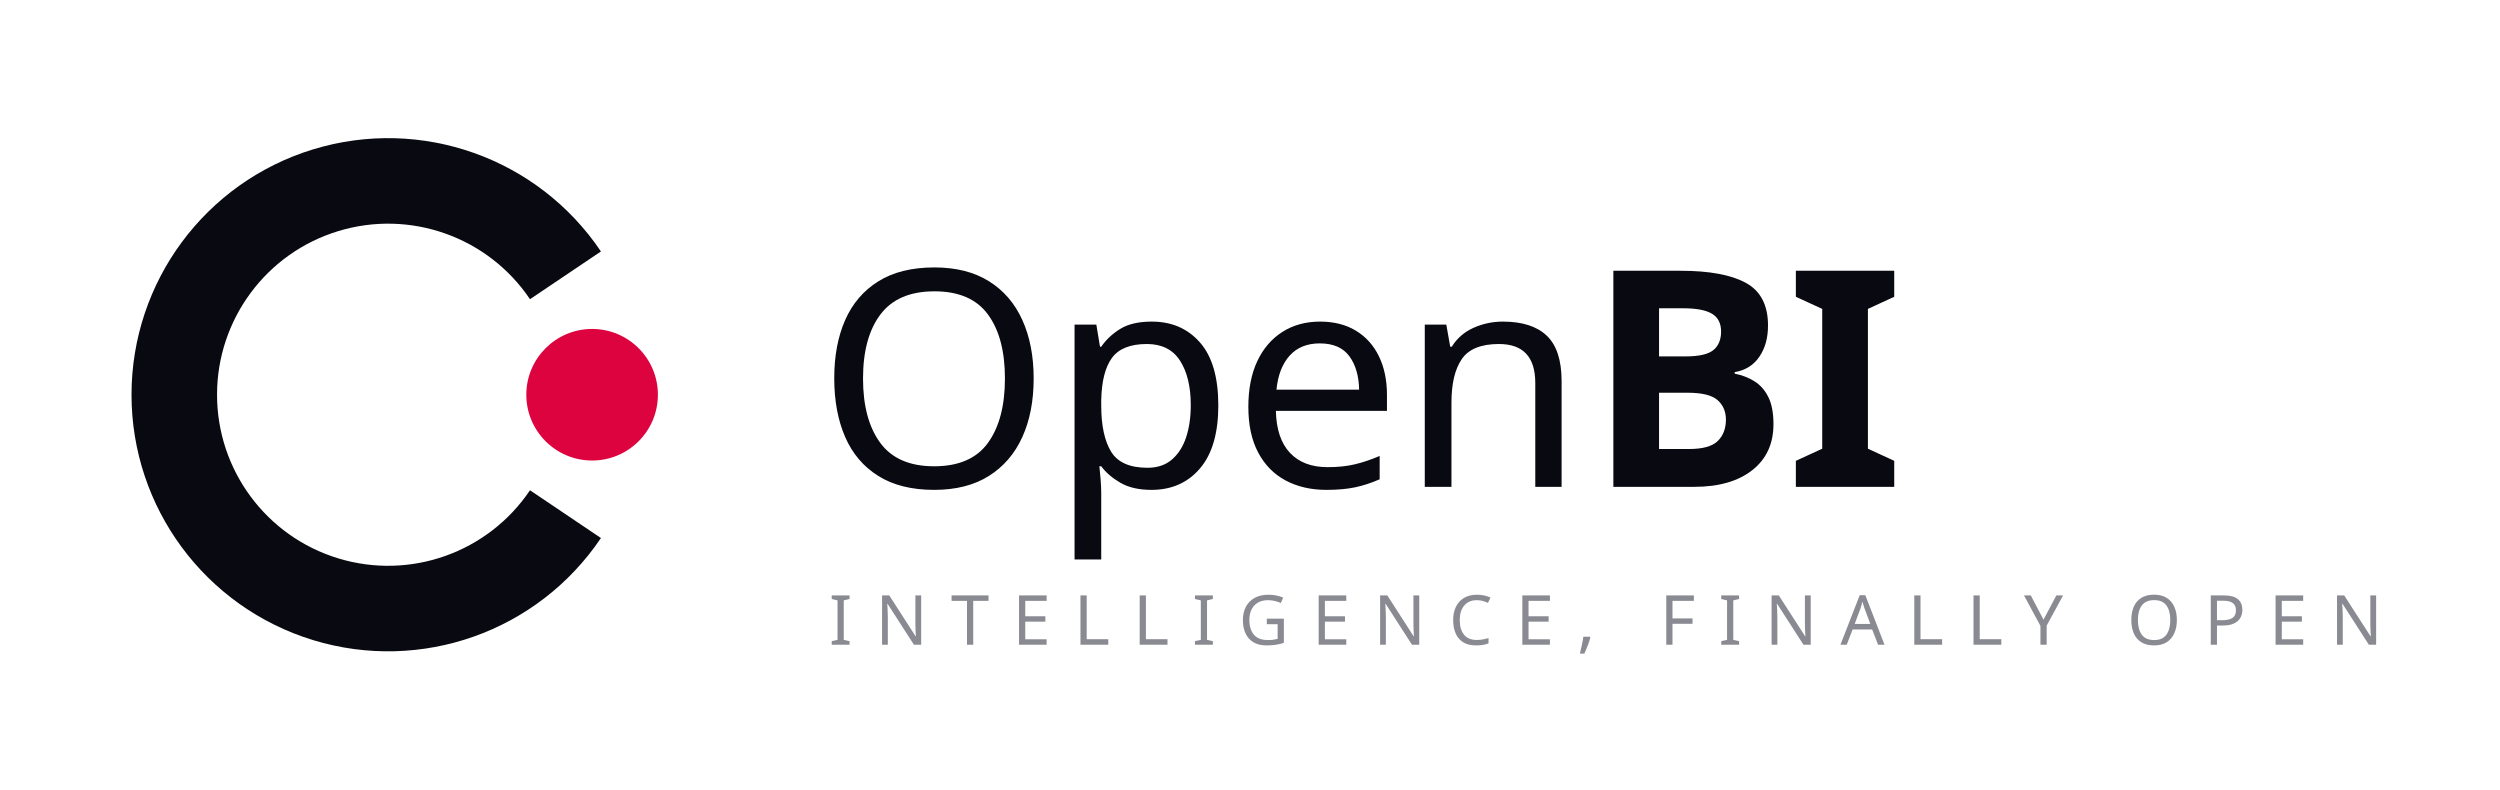
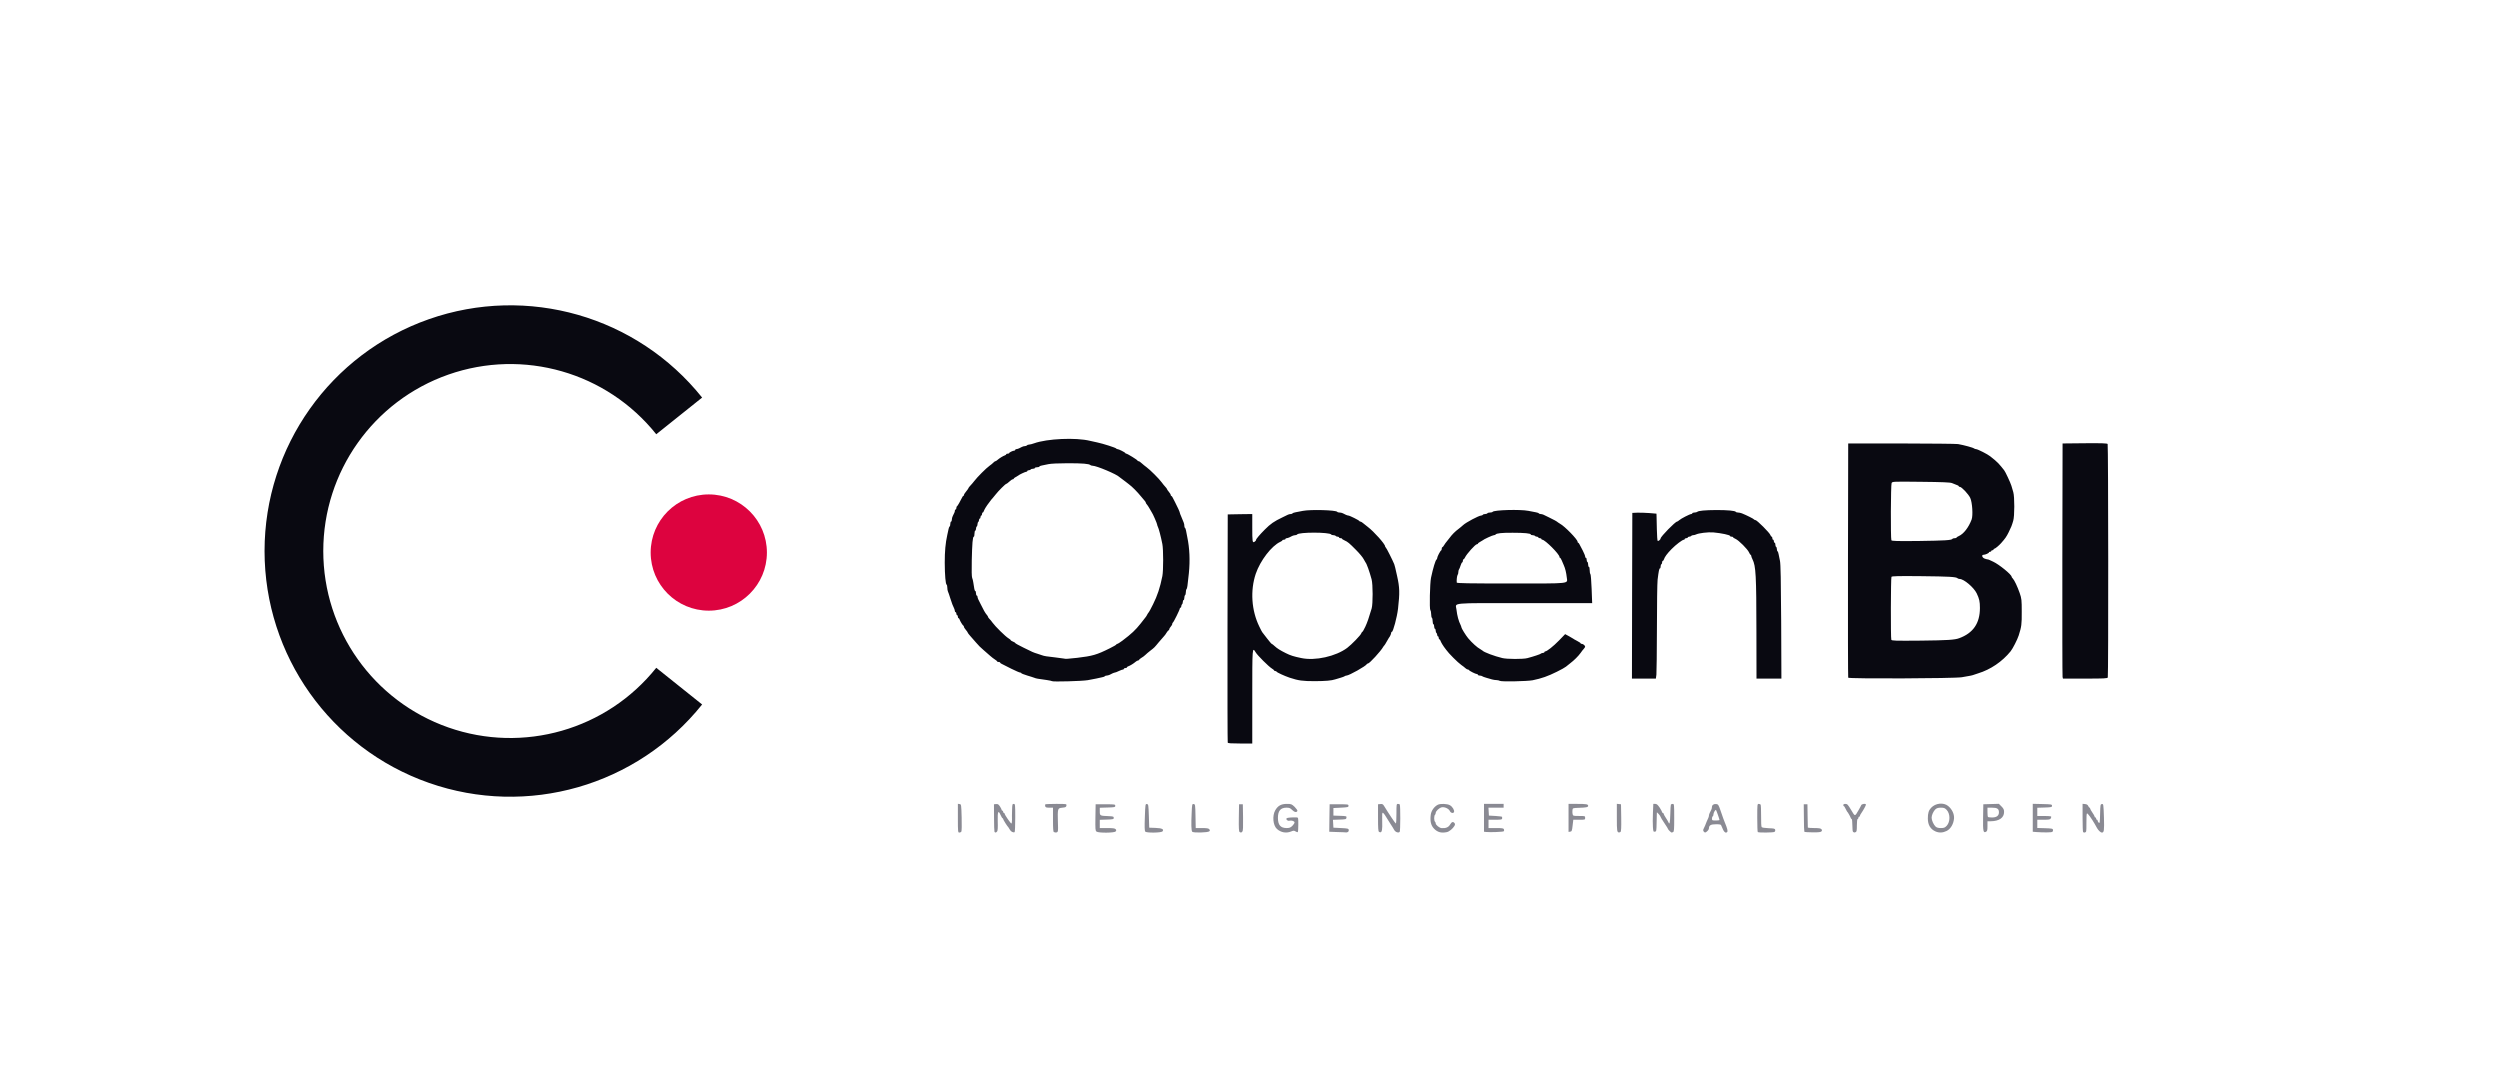
- <svg xmlns="http://www.w3.org/2000/svg" viewBox="0 0 760 240" font-family="Poppins, 'Avenir Next', 'Century Gothic', sans-serif">
-   <g transform="translate(0,-8)">
-     <path d="M 171.9 91.7 A 65 65 0 1 0 171.9 164.3" fill="none" stroke="#090911" stroke-width="26" stroke-linecap="butt" />
-     <circle cx="180" cy="128" r="20" fill="#DD033F" />
-   </g>
-   <text x="248" y="148" font-size="92" font-weight="400" fill="#090911" letter-spacing="-1">Open<tspan font-weight="700">BI</tspan>
-   </text>
-   <text x="252" y="196" font-size="21" font-weight="500" fill="#8A8A93" letter-spacing="7">INTELLIGENCE, FINALLY OPEN</text>
+ <svg xmlns="http://www.w3.org/2000/svg" viewBox="0 0 3312 1440">
+   <path d="M 899.8 551.0 A 286.6 286.6 0 1 0 899.8 909.0" fill="none" stroke="#090911" stroke-width="77.8" />
+   <circle cx="939" cy="732" r="77" fill="#DD033F" />
+   <path d="M1659.0 923.0C1659.0 857.2 1659.0 856.7 1663.5 864.2C1665.9 868.3 1680.8 883.1 1684.9 885.6C1686.6 886.6 1688.0 887.8 1688.0 888.2C1688.0 888.6 1688.6 889.0 1689.4 889.0C1690.2 889.0 1691.0 889.3 1691.2 889.8C1691.7 890.9 1701.7 895.5 1708.5 897.8C1720.3 901.7 1725.8 902.4 1742.0 902.4C1756.2 902.3 1763.9 901.7 1769.0 900.0C1770.4 899.6 1773.5 898.7 1776.0 897.9C1778.5 897.2 1780.9 896.3 1781.5 895.8C1782.0 895.4 1783.0 895.0 1783.8 895.0C1787.2 895.0 1809.8 882.3 1810.8 879.8C1811.0 879.4 1811.7 879.0 1812.3 879.0C1814.3 879.0 1829.4 862.5 1832.4 857.1C1832.9 856.2 1833.6 855.3 1834.0 855.0C1834.4 854.7 1835.7 852.5 1837.1 850.0C1838.4 847.5 1839.7 845.3 1840.0 845.0C1841.2 843.8 1843.0 839.9 1843.0 838.5C1843.0 837.7 1843.4 837.0 1844.0 837.0C1845.6 837.0 1850.8 817.6 1852.1 806.5C1854.5 785.3 1854.3 778.3 1850.9 763.2C1848.7 753.1 1847.8 749.4 1847.1 747.5C1845.2 742.7 1836.6 725.5 1835.8 725.2C1835.4 725.0 1835.0 724.3 1835.0 723.8C1835.0 720.8 1820.2 704.2 1812.0 698.0C1810.2 696.6 1807.6 694.5 1806.1 693.3C1804.7 692.0 1803.0 691.0 1802.3 691.0C1801.7 691.0 1801.0 690.7 1800.8 690.2C1800.4 689.2 1788.0 683.0 1786.3 683.0C1785.6 683.0 1784.1 682.5 1783.0 682.0C1781.9 681.4 1780.1 680.5 1779.0 680.0C1777.9 679.4 1775.9 679.0 1774.6 679.0C1773.2 679.0 1771.9 678.6 1771.6 678.1C1770.1 675.7 1736.3 674.8 1726.0 676.8C1723.0 677.4 1718.8 678.2 1716.7 678.6C1714.7 678.9 1712.7 679.6 1712.4 680.1C1712.1 680.6 1711.0 681.0 1709.9 681.0C1708.9 681.0 1707.2 681.4 1706.2 681.9C1705.3 682.4 1702.0 684.0 1699.0 685.4C1687.9 690.7 1683.2 693.9 1675.6 701.6C1668.9 708.3 1664.0 714.1 1664.0 715.3C1664.0 716.0 1663.1 717.1 1662.1 717.7C1659.2 719.5 1659.0 718.0 1659.0 698.4L1659.0 681.0L1642.8 681.2L1626.5 681.5L1626.2 832.0C1626.1 914.8 1626.2 983.1 1626.5 983.8C1626.8 984.7 1631.1 985.0 1643.0 985.0L1659.0 985.0L1659.0 923.0ZM1441.0 901.1C1444.6 900.5 1449.5 899.6 1452.0 899.0C1454.5 898.4 1458.0 897.6 1459.8 897.3C1461.6 897.0 1463.3 896.4 1463.6 895.9C1463.9 895.4 1465.0 895.0 1466.1 895.0C1467.1 895.0 1468.9 894.5 1470.0 894.0C1471.1 893.5 1472.9 892.5 1474.0 892.0C1475.1 891.5 1476.5 891.0 1477.0 891.0C1477.6 891.0 1480.0 890.1 1482.2 889.0C1484.5 887.9 1487.0 887.0 1487.7 887.0C1488.4 887.0 1489.0 886.5 1489.0 886.0C1489.0 885.5 1489.9 885.0 1491.0 885.0C1492.1 885.0 1493.0 884.6 1493.0 884.1C1493.0 883.6 1493.8 883.0 1494.8 882.7C1497.0 882.0 1501.9 879.0 1504.4 876.8C1505.5 875.8 1507.0 875.0 1507.7 875.0C1508.4 875.0 1509.0 874.6 1509.0 874.2C1509.0 873.8 1510.4 872.6 1512.0 871.6C1513.7 870.7 1516.1 868.9 1517.3 867.7C1518.5 866.5 1521.5 863.9 1524.0 862.0C1529.5 857.8 1529.4 857.8 1535.0 851.0C1537.5 848.0 1540.5 844.5 1541.7 843.3C1542.9 842.1 1544.7 839.7 1545.6 838.0C1546.6 836.4 1547.8 835.0 1548.2 835.0C1548.6 835.0 1549.0 834.4 1549.0 833.7C1549.0 833.0 1549.9 831.4 1551.0 830.2C1552.1 829.0 1553.0 827.4 1553.0 826.6C1553.0 825.8 1553.3 825.0 1553.8 824.8C1554.8 824.4 1563.0 807.8 1563.0 806.2C1563.0 805.6 1563.5 805.0 1564.0 805.0C1564.5 805.0 1565.0 804.1 1565.0 803.1C1565.0 802.0 1565.5 800.8 1566.0 800.5C1566.5 800.2 1567.0 798.8 1567.0 797.4C1567.0 796.1 1567.5 795.0 1568.0 795.0C1568.5 795.0 1569.0 793.7 1569.0 792.1C1569.0 790.4 1569.5 788.8 1570.0 788.5C1570.5 788.2 1571.0 786.4 1571.0 784.6C1571.0 782.9 1571.4 781.0 1571.9 780.5C1572.8 779.5 1573.2 777.0 1575.0 759.5C1576.7 742.5 1576.0 726.2 1572.9 711.5C1572.4 708.8 1571.6 705.0 1571.3 703.2C1571.0 701.4 1570.4 699.7 1569.9 699.4C1569.4 699.1 1569.0 697.8 1569.0 696.5C1569.0 694.1 1568.4 692.4 1564.9 684.3C1563.8 681.9 1563.0 679.7 1563.0 679.2C1563.0 678.3 1559.9 671.4 1556.8 665.5C1555.6 663.3 1554.2 660.5 1553.6 659.3C1553.0 658.0 1552.2 657.0 1551.8 657.0C1551.3 657.0 1551.0 656.4 1551.0 655.8C1551.0 655.1 1549.9 653.2 1548.5 651.6C1547.1 650.0 1546.0 648.3 1546.0 647.9C1546.0 647.5 1545.0 646.1 1543.7 644.8C1542.5 643.5 1540.3 640.9 1539.0 639.0C1535.8 634.5 1523.5 622.2 1519.0 619.0C1517.1 617.6 1514.2 615.3 1512.6 613.8C1511.0 612.2 1509.1 611.0 1508.4 611.0C1507.6 611.0 1507.0 610.6 1507.0 610.2C1507.0 609.3 1493.5 601.0 1492.1 601.0C1491.6 601.0 1491.0 600.7 1490.8 600.2C1490.4 599.2 1482.1 595.0 1480.5 595.0C1479.8 595.0 1479.0 594.7 1478.8 594.2C1478.4 593.2 1460.9 587.6 1453.5 586.1C1450.2 585.4 1445.9 584.5 1444.0 584.0C1425.2 579.4 1387.2 581.1 1370.0 587.3C1367.5 588.2 1364.5 589.0 1363.3 589.0C1362.1 589.0 1360.8 589.5 1360.5 590.0C1360.2 590.5 1359.0 591.0 1357.9 591.0C1356.9 591.0 1355.1 591.4 1354.0 592.0C1352.9 592.5 1351.1 593.5 1350.0 594.0C1348.9 594.5 1347.3 595.0 1346.5 595.0C1345.7 595.0 1345.0 595.5 1345.0 596.0C1345.0 596.5 1344.4 597.0 1343.7 597.0C1341.9 597.0 1337.0 599.4 1337.0 600.2C1337.0 600.7 1336.1 601.0 1335.0 601.0C1333.9 601.0 1333.0 601.4 1333.0 601.9C1333.0 602.4 1332.2 603.0 1331.2 603.3C1329.0 604.0 1324.1 607.0 1321.6 609.2C1320.5 610.2 1319.2 611.0 1318.7 611.0C1318.2 611.0 1317.0 611.8 1316.1 612.8C1315.2 613.8 1312.9 615.7 1311.0 617.0C1306.7 620.0 1294.5 632.2 1290.7 637.3C1289.1 639.4 1286.8 642.1 1285.4 643.5C1284.1 644.8 1283.0 646.3 1283.0 646.7C1283.0 647.1 1281.6 649.1 1280.0 651.0C1278.4 652.9 1277.0 655.1 1277.0 655.8C1277.0 656.4 1276.7 657.0 1276.2 657.0C1275.8 657.0 1275.0 658.0 1274.5 659.3C1272.3 663.9 1268.5 670.5 1267.8 670.8C1267.3 671.0 1267.0 672.0 1267.0 673.1C1267.0 674.1 1266.5 675.0 1266.0 675.0C1265.5 675.0 1265.0 675.7 1265.0 676.5C1265.0 678.0 1264.6 679.0 1262.2 683.7C1261.5 685.0 1261.0 687.1 1261.0 688.5C1261.0 689.9 1260.5 691.0 1260.0 691.0C1259.5 691.0 1259.0 692.3 1259.0 693.9C1259.0 695.6 1258.6 697.1 1258.1 697.4C1257.6 697.7 1257.0 699.2 1256.7 700.7C1256.3 702.3 1255.6 705.8 1255.0 708.5C1252.5 719.8 1251.6 730.3 1251.6 745.5C1251.7 762.5 1252.7 773.7 1254.1 774.6C1254.6 774.9 1255.0 776.7 1255.0 778.6C1255.0 780.5 1255.4 782.8 1255.9 783.8C1256.4 784.7 1257.7 788.6 1258.9 792.5C1261.1 799.3 1262.3 802.7 1264.1 806.2C1264.6 807.2 1265.0 808.7 1265.0 809.5C1265.0 810.3 1265.5 811.0 1266.0 811.0C1266.5 811.0 1267.0 811.9 1267.0 813.0C1267.0 814.1 1267.5 815.0 1268.0 815.0C1268.5 815.0 1269.0 815.9 1269.0 817.0C1269.0 818.1 1269.4 819.0 1269.9 819.0C1270.4 819.0 1271.0 819.8 1271.3 820.8C1272.1 823.1 1275.3 828.4 1276.2 828.8C1276.7 829.0 1277.0 829.7 1277.0 830.3C1277.0 831.0 1278.1 832.8 1279.5 834.4C1280.9 836.0 1282.0 837.6 1282.0 838.0C1282.0 838.4 1283.5 840.4 1285.2 842.3C1287.0 844.3 1290.5 848.3 1293.0 851.2C1295.4 854.2 1299.8 858.6 1302.8 861.0C1305.7 863.5 1309.8 867.0 1311.7 868.8C1313.7 870.6 1316.6 872.8 1318.2 873.8C1319.7 874.7 1321.0 875.8 1321.0 876.2C1321.0 876.6 1321.9 877.0 1323.0 877.0C1324.1 877.0 1325.0 877.3 1325.0 877.8C1325.0 878.6 1324.9 878.5 1339.7 885.9C1345.4 888.7 1350.6 891.0 1351.5 891.0C1352.3 891.0 1353.0 891.3 1353.0 891.8C1353.0 892.2 1356.5 893.6 1360.8 894.9C1365.0 896.1 1369.4 897.6 1370.5 898.0C1372.5 898.9 1374.9 899.3 1386.8 900.9C1390.3 901.4 1393.4 902.1 1393.8 902.4C1394.8 903.4 1433.3 902.4 1441.0 901.1ZM2030.5 901.2C2042.6 898.7 2050.5 895.9 2062.6 889.9C2068.1 887.2 2073.5 884.2 2074.6 883.2C2075.6 882.3 2078.1 880.3 2080.1 878.8C2085.2 875.0 2091.1 869.1 2094.0 865.0C2095.3 863.1 2097.2 860.6 2098.2 859.6C2099.2 858.5 2100.0 857.2 2100.0 856.7C2100.0 855.3 2097.3 853.0 2095.6 853.0C2094.7 853.0 2094.0 852.7 2094.0 852.2C2094.0 851.8 2091.9 850.4 2089.2 849.0C2086.6 847.7 2084.3 846.3 2084.0 846.0C2083.7 845.7 2081.3 844.3 2078.5 842.8L2073.5 840.1L2065.5 848.4C2057.8 856.3 2049.3 863.0 2047.1 863.0C2046.5 863.0 2046.0 863.5 2046.0 864.0C2046.0 864.5 2045.1 865.0 2044.1 865.0C2043.0 865.0 2041.9 865.4 2041.6 865.8C2041.1 866.6 2031.8 869.7 2023.4 871.9C2017.9 873.4 1996.3 873.3 1990.3 871.8C1979.8 869.3 1965.7 864.0 1964.0 861.9C1963.7 861.6 1962.4 860.7 1961.1 860.0C1957.2 858.0 1950.1 851.6 1945.0 845.5C1941.9 841.8 1936.0 832.2 1936.0 830.9C1936.0 830.4 1935.6 829.2 1935.1 828.2C1932.3 822.7 1930.5 815.9 1929.5 807.4C1928.5 798.1 1918.7 799.0 2019.8 799.0L2109.3 799.0L2108.6 780.3C2108.2 769.9 2107.5 761.1 2107.0 760.6C2106.4 760.0 2106.0 757.7 2106.0 755.3C2106.0 752.9 2105.6 751.0 2105.0 751.0C2104.4 751.0 2104.0 749.7 2104.0 748.1C2104.0 746.4 2103.6 744.8 2103.0 744.5C2102.4 744.2 2102.0 742.8 2102.0 741.4C2102.0 740.1 2101.6 739.0 2101.0 739.0C2100.4 739.0 2100.0 738.2 2100.0 737.2C2100.0 736.3 2098.6 732.8 2096.9 729.5C2095.2 726.2 2093.3 722.5 2092.6 721.3C2092.0 720.0 2091.2 719.0 2090.8 719.0C2090.3 719.0 2090.0 718.4 2090.0 717.7C2090.0 714.7 2072.9 697.1 2066.8 693.9C2065.5 693.2 2064.3 692.4 2064.0 692.1C2063.2 691.1 2058.0 688.2 2052.0 685.4C2049.0 684.0 2045.7 682.4 2044.8 681.9C2043.8 681.4 2042.1 681.0 2041.1 681.0C2040.0 681.0 2038.9 680.6 2038.6 680.1C2038.3 679.6 2036.6 679.0 2034.8 678.7C2033.0 678.4 2028.6 677.5 2025.0 676.8C2014.0 674.6 1979.0 675.6 1977.4 678.1C1977.1 678.6 1975.6 679.0 1974.0 679.0C1972.4 679.0 1970.8 679.4 1970.5 680.0C1970.2 680.5 1968.8 681.0 1967.5 681.0C1966.2 681.0 1964.8 681.4 1964.5 682.0C1964.2 682.5 1963.1 683.0 1962.2 683.0C1959.1 683.1 1942.1 692.1 1938.3 695.7C1937.1 696.9 1934.3 699.1 1932.3 700.7C1927.8 704.0 1923.7 708.1 1920.1 713.0C1918.7 714.9 1917.0 717.1 1916.3 717.8C1915.6 718.5 1914.3 720.4 1913.3 722.0C1912.4 723.7 1911.2 725.0 1910.8 725.0C1910.4 725.0 1910.0 725.9 1910.0 726.9C1910.0 728.0 1909.7 729.0 1909.2 729.2C1908.1 729.7 1904.0 737.6 1904.0 739.3C1904.0 740.1 1903.6 741.0 1903.2 741.2C1901.8 741.7 1898.5 752.7 1895.8 765.5C1894.3 772.7 1893.6 807.0 1894.9 808.3C1895.5 808.9 1896.0 811.3 1896.0 813.6C1896.0 816.0 1896.5 818.2 1897.0 818.5C1897.5 818.8 1898.0 820.9 1898.0 823.1C1898.0 825.2 1898.5 827.0 1899.0 827.0C1899.5 827.0 1900.0 828.4 1900.0 830.0C1900.0 831.6 1900.5 833.0 1901.0 833.0C1901.5 833.0 1902.0 834.1 1902.0 835.4C1902.0 836.8 1902.5 838.2 1903.0 838.5C1903.5 838.8 1904.0 840.0 1904.0 841.1C1904.0 842.1 1904.5 843.0 1905.0 843.0C1905.5 843.0 1906.0 843.9 1906.0 845.0C1906.0 846.1 1906.4 847.0 1906.9 847.0C1907.4 847.0 1908.0 847.8 1908.3 848.8C1908.9 850.6 1912.1 856.1 1913.0 857.0C1913.3 857.3 1914.7 859.1 1916.0 861.0C1919.0 865.4 1931.4 877.8 1936.0 881.0C1937.9 882.3 1940.4 884.2 1941.4 885.2C1942.5 886.2 1943.9 887.0 1944.6 887.0C1945.3 887.0 1946.0 887.3 1946.2 887.8C1946.6 888.8 1954.9 893.0 1956.6 893.0C1957.4 893.0 1958.0 893.5 1958.0 894.0C1958.0 894.5 1959.0 895.0 1960.3 895.0C1961.6 895.0 1963.0 895.4 1963.5 895.8C1964.1 896.3 1966.5 897.2 1969.0 897.9C1971.5 898.6 1974.9 899.6 1976.6 900.1C1978.3 900.6 1981.0 901.0 1982.6 901.0C1984.2 901.0 1986.2 901.5 1987.0 902.0C1988.9 903.3 2023.5 902.6 2030.5 901.2ZM2194.4 893.8C2194.7 890.9 2195.0 863.1 2195.1 832.0C2195.1 800.9 2195.5 772.1 2196.0 768.0C2197.4 756.6 2198.1 753.0 2199.1 753.0C2199.6 753.0 2200.0 751.9 2200.0 750.6C2200.0 749.2 2200.4 747.8 2201.0 747.5C2201.6 747.2 2202.0 746.0 2202.0 744.9C2202.0 743.9 2202.4 743.0 2202.9 743.0C2203.4 743.0 2204.0 742.2 2204.3 741.2C2205.4 737.8 2208.6 733.4 2214.5 727.4C2220.4 721.4 2228.9 715.0 2230.9 715.0C2231.5 715.0 2232.0 714.5 2232.0 714.0C2232.0 713.5 2232.9 713.0 2234.0 713.0C2235.1 713.0 2236.0 712.5 2236.0 712.0C2236.0 711.5 2236.9 711.0 2237.9 711.0C2239.0 711.0 2240.2 710.5 2240.5 710.0C2240.8 709.5 2242.0 709.0 2243.1 709.0C2244.1 709.0 2245.8 708.6 2246.8 708.1C2250.2 706.3 2262.7 704.8 2269.6 705.3C2280.5 706.3 2292.0 708.7 2292.0 710.1C2292.0 710.6 2292.9 711.0 2294.0 711.0C2295.1 711.0 2296.0 711.3 2296.0 711.8C2296.0 712.2 2297.5 713.2 2299.2 713.9C2303.5 715.8 2315.2 727.5 2317.1 731.8C2317.8 733.5 2318.8 735.0 2319.2 735.0C2319.7 735.0 2320.0 735.6 2320.0 736.3C2320.0 737.1 2320.8 739.2 2321.7 741.0C2326.2 750.0 2326.8 762.0 2326.9 836.8L2327.0 899.0L2343.5 899.0L2360.0 899.0L2359.7 823.8C2359.4 769.8 2359.0 746.9 2358.1 743.0C2357.5 740.0 2356.7 736.0 2356.3 734.2C2356.0 732.4 2355.4 730.7 2354.9 730.4C2354.4 730.1 2354.0 728.8 2354.0 727.5C2354.0 726.2 2353.6 724.8 2353.0 724.5C2352.4 724.2 2352.0 722.8 2352.0 721.4C2352.0 720.1 2351.6 719.0 2351.0 719.0C2350.4 719.0 2350.0 718.1 2350.0 717.0C2350.0 715.9 2349.6 715.0 2349.0 715.0C2348.4 715.0 2348.0 714.1 2348.0 713.0C2348.0 711.9 2347.6 711.0 2347.1 711.0C2346.6 711.0 2345.8 710.0 2345.4 708.8C2344.5 705.9 2327.6 689.0 2325.6 689.0C2324.8 689.0 2324.0 688.6 2323.8 688.2C2323.5 687.4 2313.7 682.5 2307.7 680.1C2306.2 679.5 2303.8 679.0 2302.5 679.0C2301.2 679.0 2299.9 678.6 2299.6 678.1C2298.6 676.6 2288.9 675.7 2274.0 675.7C2258.8 675.8 2250.1 676.6 2248.5 678.1C2248.0 678.6 2246.3 679.0 2244.8 679.0C2243.3 679.0 2242.0 679.5 2242.0 680.0C2242.0 680.5 2241.4 681.0 2240.6 681.0C2238.7 681.0 2227.0 687.0 2224.6 689.2C2223.5 690.2 2222.3 691.0 2221.8 691.0C2219.5 691.0 2200.0 710.9 2200.0 713.3C2200.0 714.7 2197.1 717.2 2196.1 716.6C2195.7 716.3 2195.1 709.4 2195.0 701.3C2194.9 693.1 2194.7 685.1 2194.6 683.5L2194.5 680.5L2185.0 679.7C2179.8 679.3 2172.6 679.1 2169.0 679.2L2162.5 679.5L2162.2 789.2L2162.0 899.0L2177.9 899.0L2193.7 899.0L2194.4 893.8ZM2599.0 897.2C2610.1 895.3 2612.4 894.9 2614.5 894.1C2615.6 893.6 2618.3 892.7 2620.5 892.1C2637.0 887.1 2652.6 876.5 2663.7 862.8C2666.5 859.3 2672.6 847.4 2674.4 841.8C2678.1 830.1 2678.5 827.2 2678.4 810.5C2678.4 794.7 2678.2 793.0 2675.7 785.7C2672.7 777.1 2668.6 768.4 2666.4 766.2C2665.6 765.5 2665.0 764.5 2665.0 764.1C2665.0 761.2 2648.2 747.6 2640.5 744.1C2638.8 743.4 2636.7 742.4 2635.8 741.9C2634.8 741.4 2633.4 741.0 2632.7 741.0C2632.0 741.0 2630.2 740.4 2628.7 739.8C2625.7 738.3 2625.0 735.0 2627.8 735.0C2630.0 735.0 2635.0 732.8 2635.0 731.8C2635.0 731.3 2635.7 731.0 2636.5 731.0C2637.3 731.0 2638.0 730.5 2638.0 730.0C2638.0 729.5 2638.7 729.0 2639.5 729.0C2640.3 729.0 2641.0 728.5 2641.0 728.0C2641.0 727.5 2641.5 727.0 2642.0 727.0C2643.1 727.0 2648.2 722.8 2651.1 719.5C2656.6 713.3 2658.1 711.1 2661.1 705.1C2664.6 697.9 2665.1 696.8 2667.1 690.0C2669.0 684.0 2669.0 658.1 2667.2 652.0C2666.4 649.5 2665.3 645.7 2664.7 643.5C2663.6 639.7 2656.3 624.1 2655.1 623.0C2654.7 622.7 2653.0 620.5 2651.1 618.0C2649.2 615.5 2645.5 611.7 2642.8 609.5C2640.1 607.3 2637.3 605.0 2636.6 604.5C2633.3 601.8 2620.1 595.1 2617.9 595.0C2617.1 595.0 2616.0 594.6 2615.4 594.2C2614.1 593.0 2601.9 589.7 2594.0 588.3C2591.5 587.9 2557.8 587.6 2519.0 587.5L2448.5 587.5L2448.2 742.0C2448.1 827.0 2448.2 897.1 2448.5 897.8C2449.1 899.4 2588.8 898.9 2599.0 897.2ZM2792.4 897.5C2793.3 895.2 2793.1 589.6 2792.2 588.2C2791.5 587.3 2784.8 587.0 2761.9 587.2L2732.5 587.5L2732.2 741.0C2732.1 825.4 2732.2 895.5 2732.5 896.8L2733.0 899.0L2762.4 899.0C2787.5 899.0 2791.9 898.8 2792.4 897.5ZM1409.0 872.4C1408.2 872.2 1403.5 871.6 1398.5 871.0C1387.2 869.8 1383.0 869.1 1380.5 868.1C1379.4 867.6 1376.7 866.7 1374.5 866.1C1368.9 864.4 1367.8 863.9 1355.8 857.9C1349.8 855.0 1345.0 852.3 1345.0 851.9C1345.0 851.5 1343.7 850.7 1342.0 850.0C1340.3 849.3 1339.0 848.5 1339.0 848.1C1339.0 847.7 1337.6 846.6 1336.0 845.6C1332.2 843.4 1318.3 829.7 1315.0 825.0C1313.7 823.1 1311.8 820.8 1310.8 819.9C1309.8 819.0 1309.0 817.8 1309.0 817.3C1309.0 816.8 1308.2 815.5 1307.2 814.4C1305.4 812.4 1302.7 807.7 1299.0 800.0C1297.7 797.5 1296.4 794.7 1295.9 793.8C1295.4 792.8 1295.0 791.3 1295.0 790.5C1295.0 789.7 1294.5 789.0 1294.0 789.0C1293.5 789.0 1293.0 787.6 1293.0 786.0C1293.0 784.4 1292.6 783.0 1292.1 783.0C1291.2 783.0 1290.5 779.7 1289.4 771.5C1289.1 769.3 1288.4 766.6 1287.9 765.5C1287.3 764.3 1287.1 755.2 1287.4 742.5C1287.9 720.1 1288.6 711.0 1290.1 711.0C1290.6 711.0 1291.0 709.2 1291.0 707.0C1291.0 704.8 1291.5 703.0 1292.0 703.0C1292.5 703.0 1293.0 701.9 1293.0 700.6C1293.0 699.2 1293.5 697.8 1294.0 697.5C1294.5 697.2 1295.0 695.8 1295.0 694.5C1295.0 693.2 1295.5 691.8 1296.0 691.5C1296.5 691.2 1297.0 690.0 1297.0 688.9C1297.0 687.9 1297.5 687.0 1298.0 687.0C1298.5 687.0 1299.0 686.1 1299.0 685.0C1299.0 683.9 1299.5 683.0 1300.0 683.0C1300.5 683.0 1301.0 682.1 1301.0 681.0C1301.0 679.9 1301.4 679.0 1301.9 679.0C1302.4 679.0 1303.0 678.2 1303.3 677.2C1303.9 675.4 1307.1 669.9 1308.0 669.0C1308.3 668.7 1309.7 666.9 1311.0 665.0C1312.3 663.1 1314.1 660.8 1315.0 660.0C1315.8 659.2 1317.7 656.9 1319.1 655.0C1322.4 650.7 1332.0 641.0 1333.2 641.0C1333.6 641.0 1335.4 639.7 1337.2 638.0C1338.9 636.4 1340.9 635.0 1341.6 635.0C1342.4 635.0 1343.0 634.6 1343.0 634.2C1343.0 633.7 1344.2 632.7 1345.8 631.9C1347.3 631.1 1348.7 630.3 1349.0 630.0C1350.2 628.8 1358.3 625.0 1359.6 625.0C1360.4 625.0 1361.0 624.5 1361.0 624.0C1361.0 623.5 1361.9 623.0 1362.9 623.0C1364.0 623.0 1365.2 622.5 1365.5 622.0C1365.8 621.4 1367.2 621.0 1368.6 621.0C1369.9 621.0 1371.0 620.5 1371.0 620.0C1371.0 619.5 1372.3 619.0 1374.0 619.0C1375.7 619.0 1377.0 618.6 1377.0 618.1C1377.0 617.6 1378.5 617.0 1380.2 616.7C1382.0 616.3 1386.0 615.5 1389.0 614.9C1392.3 614.2 1402.6 613.7 1414.5 613.7C1434.4 613.7 1442.6 614.4 1444.5 616.1C1445.0 616.6 1446.3 617.0 1447.4 617.0C1452.7 617.0 1479.7 628.4 1483.0 632.0C1483.3 632.3 1485.1 633.7 1487.0 635.0C1488.9 636.3 1490.7 637.7 1491.0 638.0C1491.3 638.3 1493.3 639.9 1495.5 641.5C1500.1 644.9 1506.5 651.4 1511.9 658.0C1513.9 660.5 1516.1 663.1 1516.8 663.8C1517.4 664.5 1518.0 665.5 1518.0 666.0C1518.0 666.5 1518.6 667.5 1519.3 668.2C1520.0 668.9 1521.7 671.5 1523.1 674.0C1524.4 676.5 1525.7 678.7 1526.0 679.0C1527.0 680.0 1533.0 693.7 1533.0 695.0C1533.0 695.6 1533.4 696.8 1533.9 697.8C1535.1 700.0 1537.9 710.7 1539.9 720.8C1541.3 727.7 1541.3 756.3 1539.9 763.2C1536.8 778.7 1533.3 789.1 1527.6 800.5C1524.9 806.0 1522.3 810.7 1522.0 811.0C1521.6 811.3 1520.7 812.6 1520.0 813.9C1519.3 815.3 1518.4 816.9 1517.9 817.4C1517.4 818.0 1514.4 821.9 1511.1 826.1C1504.2 834.8 1499.2 839.5 1486.9 848.8C1483.8 851.1 1480.8 853.0 1480.2 853.0C1479.5 853.0 1479.0 853.3 1479.0 853.8C1479.0 854.2 1475.1 856.5 1470.2 858.9C1453.0 867.5 1447.3 869.1 1427.0 871.5C1414.4 872.9 1411.8 873.1 1409.0 872.4ZM1724.0 871.8C1713.8 869.7 1709.7 868.4 1703.5 865.3C1696.0 861.6 1691.8 858.9 1688.7 856.0C1686.9 854.3 1685.2 853.0 1684.8 853.0C1684.4 853.0 1681.6 849.7 1678.6 845.8C1675.5 841.8 1672.6 838.0 1672.2 837.5C1671.8 837.0 1670.0 833.6 1668.3 830.0C1657.9 808.7 1656.2 782.3 1663.6 760.2C1669.6 742.6 1684.6 723.1 1696.2 717.8C1697.8 717.1 1699.0 716.2 1699.0 715.8C1699.0 715.3 1699.9 715.0 1701.0 715.0C1702.1 715.0 1703.0 714.5 1703.0 714.0C1703.0 713.5 1703.7 713.0 1704.5 713.0C1705.3 713.0 1706.9 712.5 1708.0 712.0C1709.1 711.5 1710.9 710.5 1712.0 710.0C1713.1 709.5 1714.9 709.0 1715.9 709.0C1717.0 709.0 1718.1 708.6 1718.4 708.1C1720.4 704.8 1761.6 704.9 1763.6 708.1C1763.9 708.6 1765.2 709.0 1766.5 709.0C1767.8 709.0 1769.2 709.5 1769.5 710.0C1769.8 710.5 1771.0 711.0 1772.1 711.0C1773.1 711.0 1774.0 711.5 1774.0 712.0C1774.0 712.5 1774.9 713.0 1776.0 713.0C1777.1 713.0 1778.0 713.3 1778.0 713.8C1778.0 714.2 1779.4 715.1 1781.2 715.9C1785.6 717.9 1787.3 719.3 1796.5 728.6C1800.9 733.0 1805.4 738.4 1806.5 740.6C1807.6 742.7 1808.7 744.7 1809.0 745.0C1810.5 746.5 1814.3 757.1 1817.1 767.5C1818.9 774.2 1818.9 800.0 1817.2 806.0C1813.4 818.8 1811.6 824.1 1808.8 830.2C1807.0 834.0 1805.3 837.0 1804.9 837.0C1804.5 837.0 1803.9 837.8 1803.5 838.9C1802.8 841.4 1790.6 853.9 1784.8 858.3C1769.7 869.6 1742.4 875.7 1724.0 871.8ZM2505.6 847.5C2504.7 845.0 2504.9 765.7 2505.8 764.2C2506.5 763.2 2514.7 763.0 2545.1 763.3C2582.5 763.7 2591.5 764.2 2593.4 766.1C2594.0 766.6 2595.2 767.0 2596.1 767.0C2601.7 767.0 2614.8 778.1 2618.7 786.0C2622.2 793.3 2623.0 796.9 2623.0 805.4C2623.0 825.7 2614.1 838.7 2595.5 845.5C2589.6 847.7 2580.0 848.3 2544.9 848.7C2510.0 849.0 2506.2 848.9 2505.6 847.5ZM1929.9 771.8C1929.5 768.6 1930.3 762.4 1931.1 761.5C1931.6 761.0 1932.0 759.4 1932.0 758.0C1932.0 756.6 1932.4 755.0 1932.8 754.5C1933.3 753.9 1934.3 751.6 1935.0 749.2C1935.7 746.9 1936.7 745.0 1937.2 745.0C1937.6 745.0 1938.0 744.1 1938.0 743.0C1938.0 741.9 1938.4 741.0 1938.8 741.0C1939.3 741.0 1940.2 739.9 1940.8 738.6C1942.8 734.1 1954.6 721.0 1956.6 721.0C1957.4 721.0 1958.0 720.6 1958.0 720.2C1958.0 719.7 1959.2 718.7 1960.8 717.9C1962.3 717.1 1963.7 716.3 1964.0 716.0C1965.3 714.6 1977.5 709.0 1979.1 709.0C1980.1 709.0 1981.1 708.6 1981.4 708.1C1982.5 706.5 1989.4 705.7 2004.0 705.8C2019.4 705.8 2028.0 706.6 2028.0 708.1C2028.0 708.6 2029.1 709.0 2030.4 709.0C2031.8 709.0 2033.2 709.5 2033.5 710.0C2033.8 710.5 2035.0 711.0 2036.1 711.0C2037.1 711.0 2038.0 711.5 2038.0 712.0C2038.0 712.5 2038.9 713.0 2040.0 713.0C2041.1 713.0 2042.0 713.5 2042.0 714.0C2042.0 714.5 2042.6 715.0 2043.2 715.0C2046.9 715.1 2065.9 734.1 2066.0 737.8C2066.0 738.4 2066.3 739.0 2066.8 739.0C2067.2 739.0 2068.1 740.5 2068.9 742.2C2069.6 744.0 2070.9 747.1 2071.8 749.0C2073.7 753.2 2075.0 758.8 2075.7 765.2C2076.6 773.6 2082.4 773.0 2001.6 773.0C1945.1 773.0 1930.0 772.7 1929.9 771.8ZM2505.7 715.7C2504.6 712.9 2504.9 642.0 2506.0 639.9C2507.1 637.9 2507.7 637.9 2544.8 638.3C2573.1 638.6 2583.4 639.0 2586.0 640.0C2594.1 643.1 2595.0 643.5 2595.0 644.2C2595.0 644.7 2595.6 645.0 2596.4 645.0C2598.8 645.0 2607.8 654.6 2610.2 659.7C2612.9 665.5 2614.0 682.9 2612.0 688.3C2608.0 698.8 2601.5 707.3 2595.0 710.2C2593.4 710.9 2592.0 711.8 2592.0 712.2C2592.0 712.7 2590.9 713.0 2589.6 713.0C2588.2 713.0 2586.9 713.4 2586.6 713.9C2585.4 715.7 2576.7 716.2 2541.9 716.7C2512.9 717.0 2506.1 716.8 2505.7 715.7Z" fill="#090911" fill-rule="evenodd" />
+   <path d="M1273.6 1101.8C1274.1 1101.1 1274.3 1092.6 1274.0 1083.0C1273.5 1065.8 1273.5 1065.5 1271.2 1065.2L1269.0 1064.9L1269.0 1083.9C1269.0 1101.9 1269.1 1103.0 1270.9 1103.0C1271.9 1103.0 1273.2 1102.4 1273.6 1101.8ZM1321.0 1101.5C1321.8 1100.5 1322.1 1096.4 1321.8 1088.0C1321.5 1074.8 1322.5 1072.6 1325.7 1080.0C1326.7 1082.2 1327.8 1084.0 1328.2 1084.0C1328.7 1084.0 1329.0 1084.5 1329.0 1085.1C1329.0 1086.0 1334.5 1094.8 1335.9 1096.0C1336.2 1096.3 1337.1 1097.7 1337.9 1099.2C1339.2 1101.8 1342.5 1103.4 1344.2 1102.4C1344.6 1102.1 1345.0 1093.6 1345.0 1083.4C1345.0 1065.7 1344.9 1065.0 1343.0 1065.0C1341.2 1065.0 1341.0 1065.7 1340.8 1073.2C1340.6 1077.8 1340.6 1083.6 1340.7 1086.2C1340.7 1088.9 1340.4 1091.0 1339.9 1091.0C1338.9 1091.0 1331.0 1079.5 1331.0 1078.1C1331.0 1077.5 1330.5 1077.0 1330.0 1077.0C1329.5 1077.0 1329.0 1076.3 1329.0 1075.5C1329.0 1074.7 1328.5 1074.0 1328.0 1074.0C1327.5 1074.0 1327.0 1073.5 1327.0 1073.0C1327.0 1072.4 1326.0 1070.4 1324.8 1068.5C1322.9 1065.6 1322.0 1065.0 1319.7 1065.2L1316.8 1065.5L1316.9 1083.3C1316.9 1093.1 1317.2 1101.5 1317.5 1102.0C1318.4 1103.4 1319.6 1103.2 1321.0 1101.5ZM1401.4 1101.3C1401.8 1100.4 1401.8 1094.4 1401.5 1088.0C1401.2 1081.7 1401.3 1075.2 1401.8 1073.5C1402.5 1070.8 1403.1 1070.5 1407.6 1070.0C1411.7 1069.6 1412.5 1069.2 1412.8 1067.2C1413.1 1065.0 1413.1 1065.0 1399.2 1065.0C1391.6 1065.0 1385.1 1065.3 1384.8 1065.6C1384.5 1065.9 1384.4 1067.0 1384.7 1068.1C1385.1 1069.6 1386.1 1070.0 1390.1 1070.0L1395.0 1070.0L1395.0 1085.9C1395.0 1097.7 1395.3 1102.0 1396.2 1102.3C1398.8 1103.4 1400.8 1103.0 1401.4 1101.3ZM1478.0 1101.5C1479.0 1100.3 1479.0 1099.7 1478.0 1098.5C1477.0 1097.4 1474.4 1097.0 1466.9 1097.0L1457.0 1097.0L1457.0 1091.5L1457.0 1086.1L1466.2 1085.8C1474.7 1085.5 1475.5 1085.3 1475.5 1083.5C1475.5 1081.7 1474.7 1081.5 1468.5 1081.2C1457.2 1080.8 1457.0 1080.7 1457.0 1075.0L1457.0 1070.1L1467.2 1069.8C1476.7 1069.5 1477.5 1069.4 1477.5 1067.5C1477.5 1065.6 1476.8 1065.5 1464.5 1065.5L1451.5 1065.5L1451.2 1083.0C1451.0 1098.6 1451.1 1100.6 1452.7 1101.7C1455.3 1103.7 1476.4 1103.5 1478.0 1101.5ZM1540.1 1101.4C1542.4 1098.6 1539.4 1097.1 1530.7 1096.8L1522.5 1096.5L1522.0 1081.0C1521.5 1066.2 1521.4 1065.5 1519.4 1065.2C1517.4 1064.9 1517.3 1065.4 1516.7 1082.6C1516.2 1095.2 1516.4 1100.7 1517.2 1101.7C1518.8 1103.6 1538.4 1103.4 1540.1 1101.4ZM1602.1 1101.3C1603.1 1100.4 1603.0 1099.7 1602.0 1098.5C1601.1 1097.4 1598.7 1097.0 1592.4 1097.0L1584.1 1097.0L1583.8 1081.2C1583.5 1066.0 1583.4 1065.5 1581.4 1065.2C1579.3 1064.9 1579.2 1065.4 1578.7 1077.2C1578.0 1091.9 1578.2 1100.0 1579.4 1101.8C1580.5 1103.6 1600.3 1103.1 1602.1 1101.3ZM1645.9 1101.6C1646.8 1100.6 1647.0 1095.1 1646.8 1082.8L1646.5 1065.5L1644.0 1065.5L1641.5 1065.5L1641.2 1083.4C1641.0 1097.1 1641.3 1101.5 1642.2 1102.2C1644.0 1103.3 1644.6 1103.2 1645.9 1101.6ZM1710.6 1101.5C1713.7 1100.2 1714.4 1100.2 1716.4 1101.5C1717.6 1102.3 1719.0 1102.7 1719.3 1102.3C1719.7 1102.0 1720.0 1097.5 1720.0 1092.3C1720.0 1083.3 1719.9 1083.0 1717.8 1082.9C1711.9 1082.7 1705.4 1083.2 1704.6 1084.0C1703.2 1085.4 1705.8 1087.9 1708.0 1087.3C1711.0 1086.5 1715.0 1087.8 1715.0 1089.6C1715.0 1090.5 1713.7 1092.5 1712.1 1094.1C1709.6 1096.5 1708.3 1097.0 1704.3 1097.0C1696.4 1096.9 1693.0 1092.9 1693.0 1083.5C1693.0 1074.2 1696.4 1070.1 1704.2 1070.0C1708.1 1070.0 1709.4 1070.5 1711.9 1073.1C1715.0 1076.2 1718.0 1076.6 1718.8 1074.2C1719.0 1073.5 1717.3 1071.1 1715.1 1068.9C1711.2 1065.2 1710.5 1065.0 1704.8 1065.0C1697.3 1065.0 1693.0 1067.4 1689.5 1073.4C1685.3 1080.6 1686.4 1093.5 1691.7 1098.2C1697.0 1103.0 1704.1 1104.2 1710.6 1101.5ZM1785.8 1102.1C1786.6 1101.6 1787.0 1100.4 1786.8 1099.4C1786.5 1097.7 1785.3 1097.4 1776.5 1097.0L1766.5 1096.5L1766.2 1091.3L1765.9 1086.1L1774.7 1085.8C1782.9 1085.5 1783.5 1085.4 1783.8 1083.3C1784.1 1081.2 1783.8 1081.1 1775.3 1080.8L1766.5 1080.5L1766.5 1075.5L1766.5 1070.5L1776.5 1070.0C1785.7 1069.5 1786.5 1069.3 1786.5 1067.5C1786.5 1065.6 1785.8 1065.5 1774.0 1065.5L1761.5 1065.5L1761.2 1083.7L1761.0 1101.9L1771.7 1102.3C1777.7 1102.4 1783.0 1102.7 1783.5 1102.8C1784.0 1102.9 1785.1 1102.6 1785.8 1102.1ZM1831.2 1095.1C1831.3 1091.5 1831.2 1086.0 1831.1 1082.9C1830.9 1079.8 1831.2 1077.0 1831.7 1076.7C1832.2 1076.4 1834.2 1078.7 1836.0 1081.8C1837.9 1084.9 1840.7 1089.5 1842.4 1092.0C1844.1 1094.5 1846.1 1097.7 1846.9 1099.3C1848.5 1102.3 1852.5 1103.9 1854.3 1102.1C1855.3 1101.1 1855.4 1067.5 1854.4 1065.8C1854.1 1065.3 1853.0 1065.0 1851.9 1065.0C1850.1 1065.0 1850.0 1065.8 1850.0 1078.0C1850.0 1085.2 1849.7 1091.0 1849.2 1091.0C1848.6 1091.0 1839.8 1077.9 1833.6 1067.7C1832.2 1065.4 1831.3 1064.9 1828.7 1065.2L1825.6 1065.5L1825.6 1083.3C1825.6 1097.3 1825.9 1101.3 1826.9 1102.0C1829.9 1103.8 1831.0 1101.9 1831.2 1095.1ZM1916.7 1102.4C1919.9 1101.8 1924.7 1097.8 1926.8 1094.2C1927.8 1092.4 1927.8 1091.5 1926.9 1090.4C1925.1 1088.2 1923.3 1088.7 1921.4 1091.9C1919.0 1096.0 1915.9 1097.4 1910.0 1097.1C1907.0 1097.0 1902.0 1092.9 1902.0 1090.7C1902.0 1089.8 1901.5 1088.8 1901.0 1088.5C1900.5 1088.2 1900.0 1086.1 1900.0 1084.0C1900.0 1081.9 1900.5 1079.8 1901.0 1079.5C1901.5 1079.2 1902.0 1078.1 1902.0 1077.1C1902.0 1074.6 1906.6 1070.3 1910.0 1069.5C1913.7 1068.7 1919.4 1071.3 1920.8 1074.5C1922.0 1077.2 1925.5 1077.9 1926.3 1075.7C1927.1 1073.5 1924.2 1068.6 1920.9 1066.8C1917.4 1064.7 1908.0 1064.4 1904.7 1066.2C1900.0 1068.6 1896.2 1074.1 1895.5 1079.1C1894.3 1087.8 1895.7 1093.7 1900.0 1098.0C1904.6 1102.6 1909.5 1103.9 1916.7 1102.4ZM1992.1 1101.3C1992.7 1100.7 1992.8 1099.6 1992.4 1098.7C1991.9 1097.3 1990.2 1097.0 1981.9 1097.0L1972.0 1097.0L1972.0 1091.5L1972.0 1086.0L1981.0 1086.0C1988.3 1086.0 1990.0 1085.7 1990.0 1084.5C1990.0 1083.7 1990.0 1082.7 1990.0 1082.2C1990.0 1081.8 1986.1 1081.3 1981.3 1081.0L1972.5 1080.5L1972.2 1075.2L1971.9 1070.0L1981.9 1070.0L1992.0 1070.0L1992.0 1067.5L1992.0 1065.0L1979.0 1065.0L1966.0 1065.0L1966.0 1083.4L1966.0 1101.9L1968.8 1102.2C1974.3 1102.8 1991.3 1102.1 1992.1 1101.3ZM2146.8 1102.2C2147.7 1101.5 2148.0 1097.1 2147.8 1083.4L2147.5 1065.5L2144.8 1065.2L2142.0 1064.9L2142.0 1083.4C2142.0 1101.3 2142.2 1102.5 2145.0 1102.9C2145.3 1102.9 2146.1 1102.6 2146.8 1102.2ZM2216.4 1102.4C2217.8 1101.9 2218.0 1099.2 2218.0 1083.4C2218.0 1065.9 2217.9 1065.0 2216.1 1065.0C2215.0 1065.0 2213.9 1065.4 2213.6 1065.9C2213.3 1066.4 2212.9 1072.2 2212.8 1078.9C2212.5 1090.3 2211.8 1093.3 2210.3 1089.2C2209.9 1088.3 2208.4 1085.6 2206.8 1083.3C2205.3 1081.0 2204.0 1078.7 2204.0 1078.1C2204.0 1077.5 2203.6 1077.0 2203.0 1077.0C2202.4 1077.0 2202.0 1076.5 2202.0 1076.0C2202.0 1075.4 2200.5 1072.7 2198.8 1070.0C2196.2 1066.2 2194.9 1065.0 2192.9 1065.0L2190.3 1065.0L2189.8 1077.2C2189.5 1084.0 2189.5 1092.3 2189.8 1095.8C2190.2 1101.5 2190.4 1102.1 2192.4 1101.8C2194.4 1101.5 2194.5 1100.9 2194.7 1089.5C2194.8 1082.9 2195.0 1077.0 2195.0 1076.5C2195.1 1075.4 2200.0 1081.1 2200.0 1082.3C2200.0 1082.7 2202.2 1086.4 2205.0 1090.5C2207.8 1094.6 2210.0 1098.2 2210.0 1098.6C2210.0 1099.2 2213.9 1103.0 2214.6 1103.0C2214.7 1103.0 2215.5 1102.7 2216.4 1102.4ZM2261.8 1101.1C2263.0 1100.1 2264.0 1098.4 2264.0 1097.4C2264.1 1093.3 2266.4 1092.0 2273.2 1092.0C2279.7 1092.0 2279.8 1092.0 2281.0 1095.2C2283.5 1102.0 2286.0 1104.4 2288.1 1102.3C2289.3 1101.1 2288.4 1097.7 2285.0 1089.5C2283.6 1086.1 2282.8 1083.9 2279.6 1074.5C2276.8 1066.3 2276.3 1065.5 2273.7 1065.2C2270.4 1064.8 2268.0 1066.5 2268.0 1069.1C2268.0 1070.2 2267.6 1071.9 2267.0 1073.0C2266.4 1074.1 2265.6 1075.9 2265.0 1077.0C2264.4 1078.1 2264.0 1079.7 2264.0 1080.5C2264.0 1081.3 2263.6 1082.8 2263.1 1083.8C2262.6 1084.7 2261.7 1086.7 2261.1 1088.2C2260.5 1089.8 2259.5 1092.2 2258.9 1093.8C2258.3 1095.3 2257.3 1097.3 2256.8 1098.3C2256.2 1099.5 2256.3 1100.6 2257.1 1101.6C2258.6 1103.4 2259.3 1103.4 2261.8 1101.1ZM2350.8 1102.1C2351.6 1101.6 2352.0 1100.4 2351.8 1099.4C2351.5 1097.7 2350.4 1097.5 2343.0 1097.2C2337.8 1097.0 2334.3 1096.4 2333.8 1095.7C2333.3 1095.0 2333.0 1088.3 2333.1 1080.8C2333.1 1073.3 2332.9 1066.6 2332.5 1066.1C2332.2 1065.5 2331.0 1065.0 2329.9 1065.0C2328.1 1065.0 2328.0 1065.9 2328.0 1083.3C2328.0 1093.4 2328.3 1102.0 2328.7 1102.3C2329.6 1103.3 2349.3 1103.1 2350.8 1102.1ZM2413.1 1101.4C2414.0 1100.3 2413.9 1099.6 2413.0 1098.5C2412.1 1097.4 2409.6 1097.0 2403.4 1097.0C2398.8 1097.0 2395.0 1096.7 2395.0 1096.2C2395.0 1095.8 2394.8 1088.8 2394.7 1080.5L2394.5 1065.5L2392.0 1065.5L2389.6 1065.5L2389.8 1083.3C2389.8 1093.1 2390.1 1101.4 2390.4 1101.9C2390.7 1102.3 2395.7 1102.7 2401.4 1102.7C2409.2 1102.8 2412.2 1102.4 2413.1 1101.4ZM2458.4 1102.4C2459.7 1101.9 2460.0 1100.1 2460.0 1093.4C2460.0 1088.5 2460.4 1085.0 2461.0 1085.0C2461.6 1085.0 2462.0 1084.3 2462.0 1083.5C2462.0 1082.7 2462.4 1082.0 2463.0 1082.0C2463.6 1082.0 2464.0 1081.5 2464.0 1080.9C2464.0 1080.3 2464.8 1078.6 2465.9 1077.2C2468.6 1073.3 2472.0 1067.1 2472.0 1066.0C2472.0 1064.2 2466.3 1064.9 2465.7 1066.8C2465.3 1067.7 2463.9 1070.5 2462.4 1073.0C2457.1 1082.1 2457.8 1082.1 2452.4 1073.1C2448.2 1066.0 2447.3 1065.0 2444.8 1065.0C2443.0 1065.0 2442.0 1065.5 2442.0 1066.5C2442.0 1067.3 2442.3 1068.0 2442.8 1068.0C2443.2 1068.0 2444.1 1069.5 2444.9 1071.2C2445.7 1073.0 2446.6 1074.7 2446.9 1075.0C2447.9 1075.8 2451.1 1081.4 2451.7 1083.2C2452.0 1084.2 2452.6 1085.0 2453.1 1085.0C2453.6 1085.0 2454.0 1088.8 2454.0 1093.4C2454.0 1099.2 2454.4 1102.0 2455.2 1102.3C2455.9 1102.6 2456.6 1102.9 2456.7 1102.9C2456.8 1103.0 2457.5 1102.7 2458.4 1102.4ZM2579.0 1100.8C2584.3 1098.1 2588.1 1091.6 2588.7 1084.2C2589.1 1078.4 2586.1 1072.0 2580.8 1067.7C2574.7 1062.8 2564.2 1063.9 2558.3 1070.2C2555.1 1073.6 2554.0 1077.3 2554.0 1084.3C2554.0 1092.8 2557.4 1098.5 2564.2 1101.5C2569.0 1103.6 2574.0 1103.3 2579.0 1100.8ZM2633.0 1094.5L2633.0 1088.0L2637.2 1088.0C2648.5 1087.9 2655.0 1083.4 2655.0 1075.7C2655.0 1072.6 2654.3 1071.1 2651.6 1068.4L2648.1 1064.9L2637.8 1065.2L2627.5 1065.5L2627.2 1082.9C2626.9 1101.3 2627.5 1103.9 2631.1 1101.9C2632.7 1101.1 2633.0 1099.8 2633.0 1094.5ZM2718.8 1102.1C2719.6 1101.6 2720.0 1100.4 2719.8 1099.4C2719.5 1097.7 2718.3 1097.5 2709.2 1097.2L2699.0 1096.9L2699.0 1091.5L2699.0 1086.0L2707.5 1086.0C2714.7 1086.0 2716.1 1085.7 2716.9 1084.1C2717.5 1083.1 2717.6 1082.0 2717.3 1081.6C2717.0 1081.3 2712.7 1081.0 2707.8 1081.0L2699.0 1081.0L2699.0 1075.5L2699.0 1070.1L2708.8 1069.8C2717.7 1069.5 2718.5 1069.3 2718.5 1067.5C2718.5 1065.6 2717.7 1065.5 2705.8 1065.2L2693.0 1064.9L2693.0 1083.4L2693.0 1101.9L2697.8 1102.3C2707.3 1103.0 2717.5 1102.9 2718.8 1102.1ZM2763.6 1101.8C2764.0 1101.2 2764.2 1095.6 2764.1 1089.4C2764.0 1083.3 2764.3 1077.9 2764.8 1077.6C2765.7 1077.1 2770.8 1084.1 2775.0 1091.4C2776.0 1093.2 2777.4 1095.8 2778.2 1097.1C2779.9 1100.1 2783.0 1103.0 2784.5 1103.0C2787.5 1103.0 2787.8 1100.3 2787.3 1082.7C2786.7 1065.4 2786.6 1064.9 2784.6 1065.2C2782.6 1065.5 2782.5 1066.2 2782.2 1078.3C2782.0 1089.5 2781.7 1091.0 2780.5 1090.0C2779.7 1089.3 2779.0 1088.1 2779.0 1087.4C2779.0 1086.6 2778.6 1086.0 2778.0 1086.0C2777.4 1086.0 2777.0 1085.3 2777.0 1084.5C2777.0 1083.7 2776.6 1083.0 2776.0 1083.0C2775.4 1083.0 2775.0 1082.5 2775.0 1081.9C2775.0 1081.3 2773.7 1078.9 2772.0 1076.5C2770.3 1074.1 2769.0 1071.7 2769.0 1071.1C2769.0 1070.5 2768.7 1070.0 2768.2 1070.0C2767.8 1070.0 2767.0 1069.0 2766.5 1067.8C2765.8 1066.2 2764.5 1065.4 2762.2 1065.2L2759.0 1064.9L2759.0 1083.3C2759.0 1093.4 2759.3 1102.0 2759.7 1102.3C2760.7 1103.4 2762.8 1103.1 2763.6 1101.8ZM2083.4 1093.8L2084.3 1086.0L2092.2 1086.0C2099.9 1086.0 2100.0 1086.0 2100.0 1083.5C2100.0 1081.0 2099.9 1081.0 2092.0 1081.0C2084.4 1081.0 2084.0 1080.9 2083.4 1078.6C2083.1 1077.3 2083.0 1074.9 2083.2 1073.4C2083.5 1070.5 2083.5 1070.5 2091.5 1070.2C2101.3 1069.9 2104.0 1069.4 2104.0 1067.6C2104.0 1065.4 2101.6 1065.0 2089.4 1065.0L2078.0 1065.0L2078.0 1083.6L2078.0 1102.1L2080.2 1101.8C2082.3 1101.5 2082.6 1100.7 2083.4 1093.8ZM2564.2 1095.0C2561.6 1092.5 2559.0 1086.7 2559.0 1083.3C2559.0 1079.9 2561.4 1074.6 2564.1 1072.1C2565.8 1070.6 2567.7 1070.0 2571.3 1070.0C2575.4 1070.0 2576.6 1070.5 2579.0 1073.0C2583.8 1078.2 2583.8 1088.8 2579.0 1094.0C2576.6 1096.5 2575.4 1097.0 2571.3 1097.0C2567.7 1097.0 2565.8 1096.4 2564.2 1095.0ZM2268.0 1084.6C2268.0 1083.2 2268.4 1081.8 2269.0 1081.5C2269.6 1081.2 2270.0 1079.9 2270.0 1078.7C2270.1 1076.5 2272.6 1072.2 2273.4 1073.1C2273.9 1073.6 2278.0 1085.4 2278.0 1086.3C2278.0 1086.7 2275.8 1087.0 2273.0 1087.0C2268.4 1087.0 2268.0 1086.8 2268.0 1084.6ZM2633.7 1082.3C2633.3 1082.0 2633.0 1079.0 2633.0 1075.8L2633.0 1070.0L2638.8 1070.0C2645.8 1070.0 2648.1 1071.4 2648.2 1075.9C2648.3 1080.6 2645.2 1083.0 2639.1 1083.0C2636.5 1083.0 2634.0 1082.7 2633.7 1082.3Z" fill="#8A8A93" fill-rule="evenodd" />
</svg>
